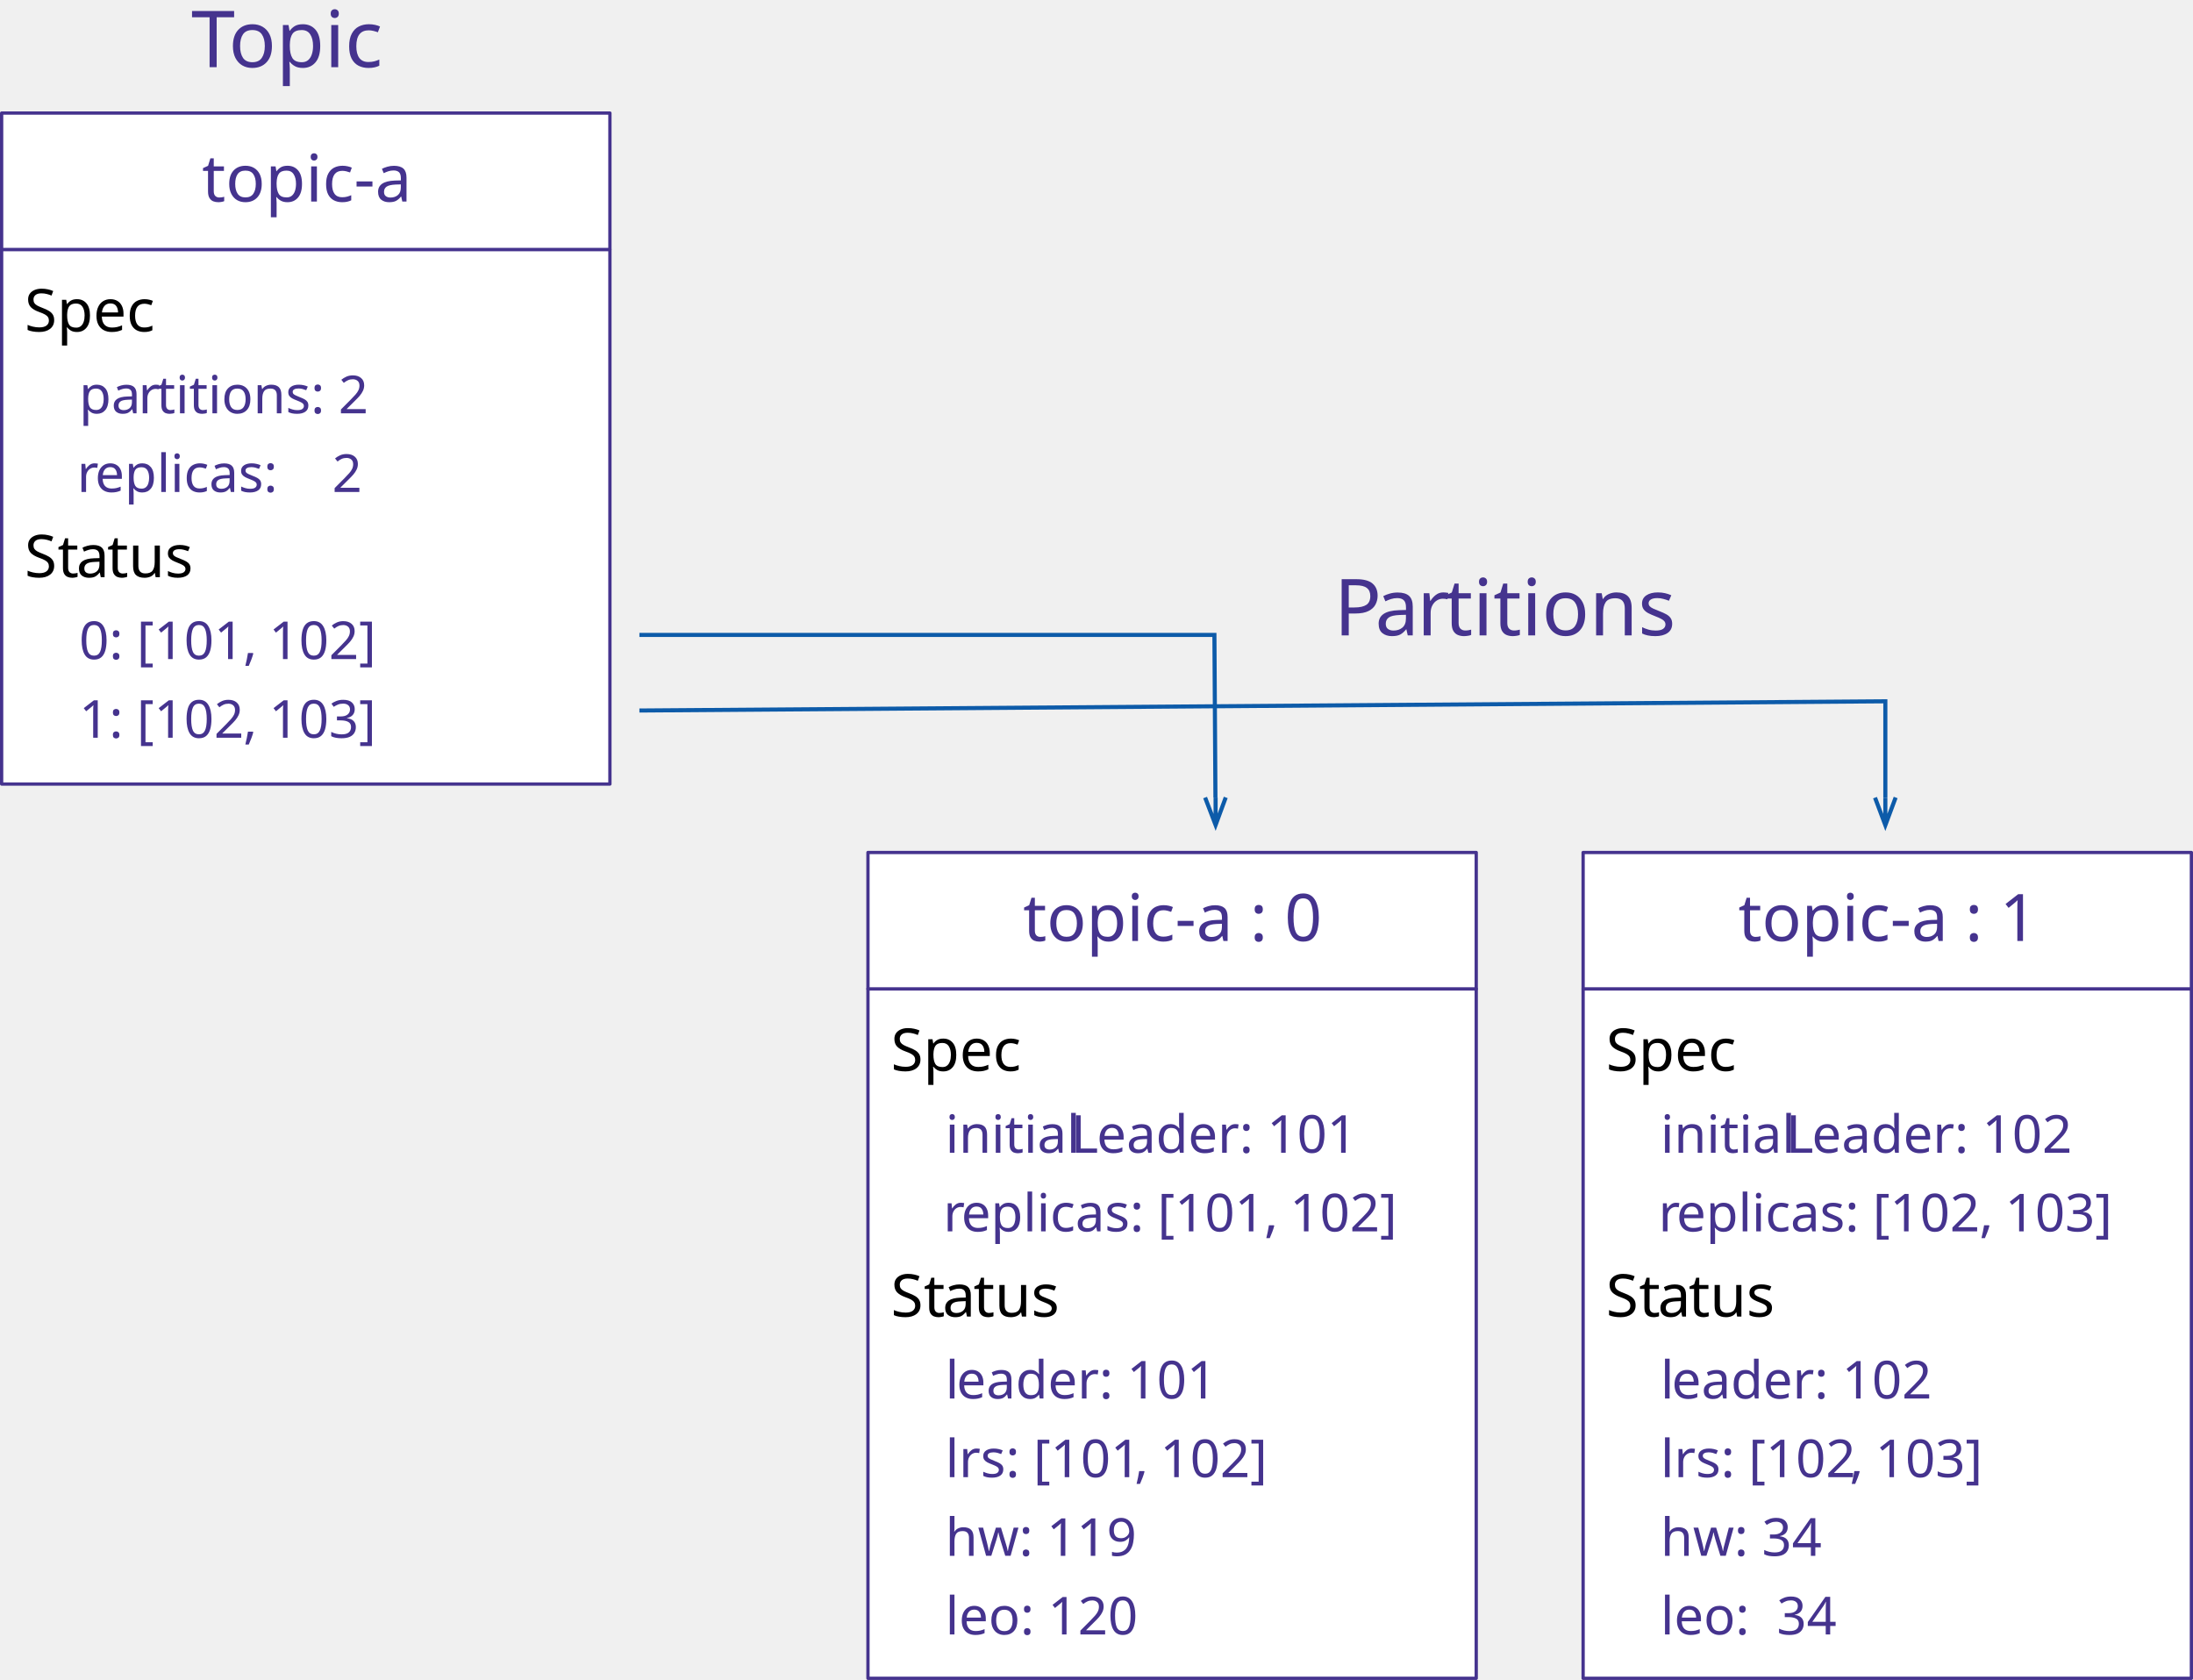
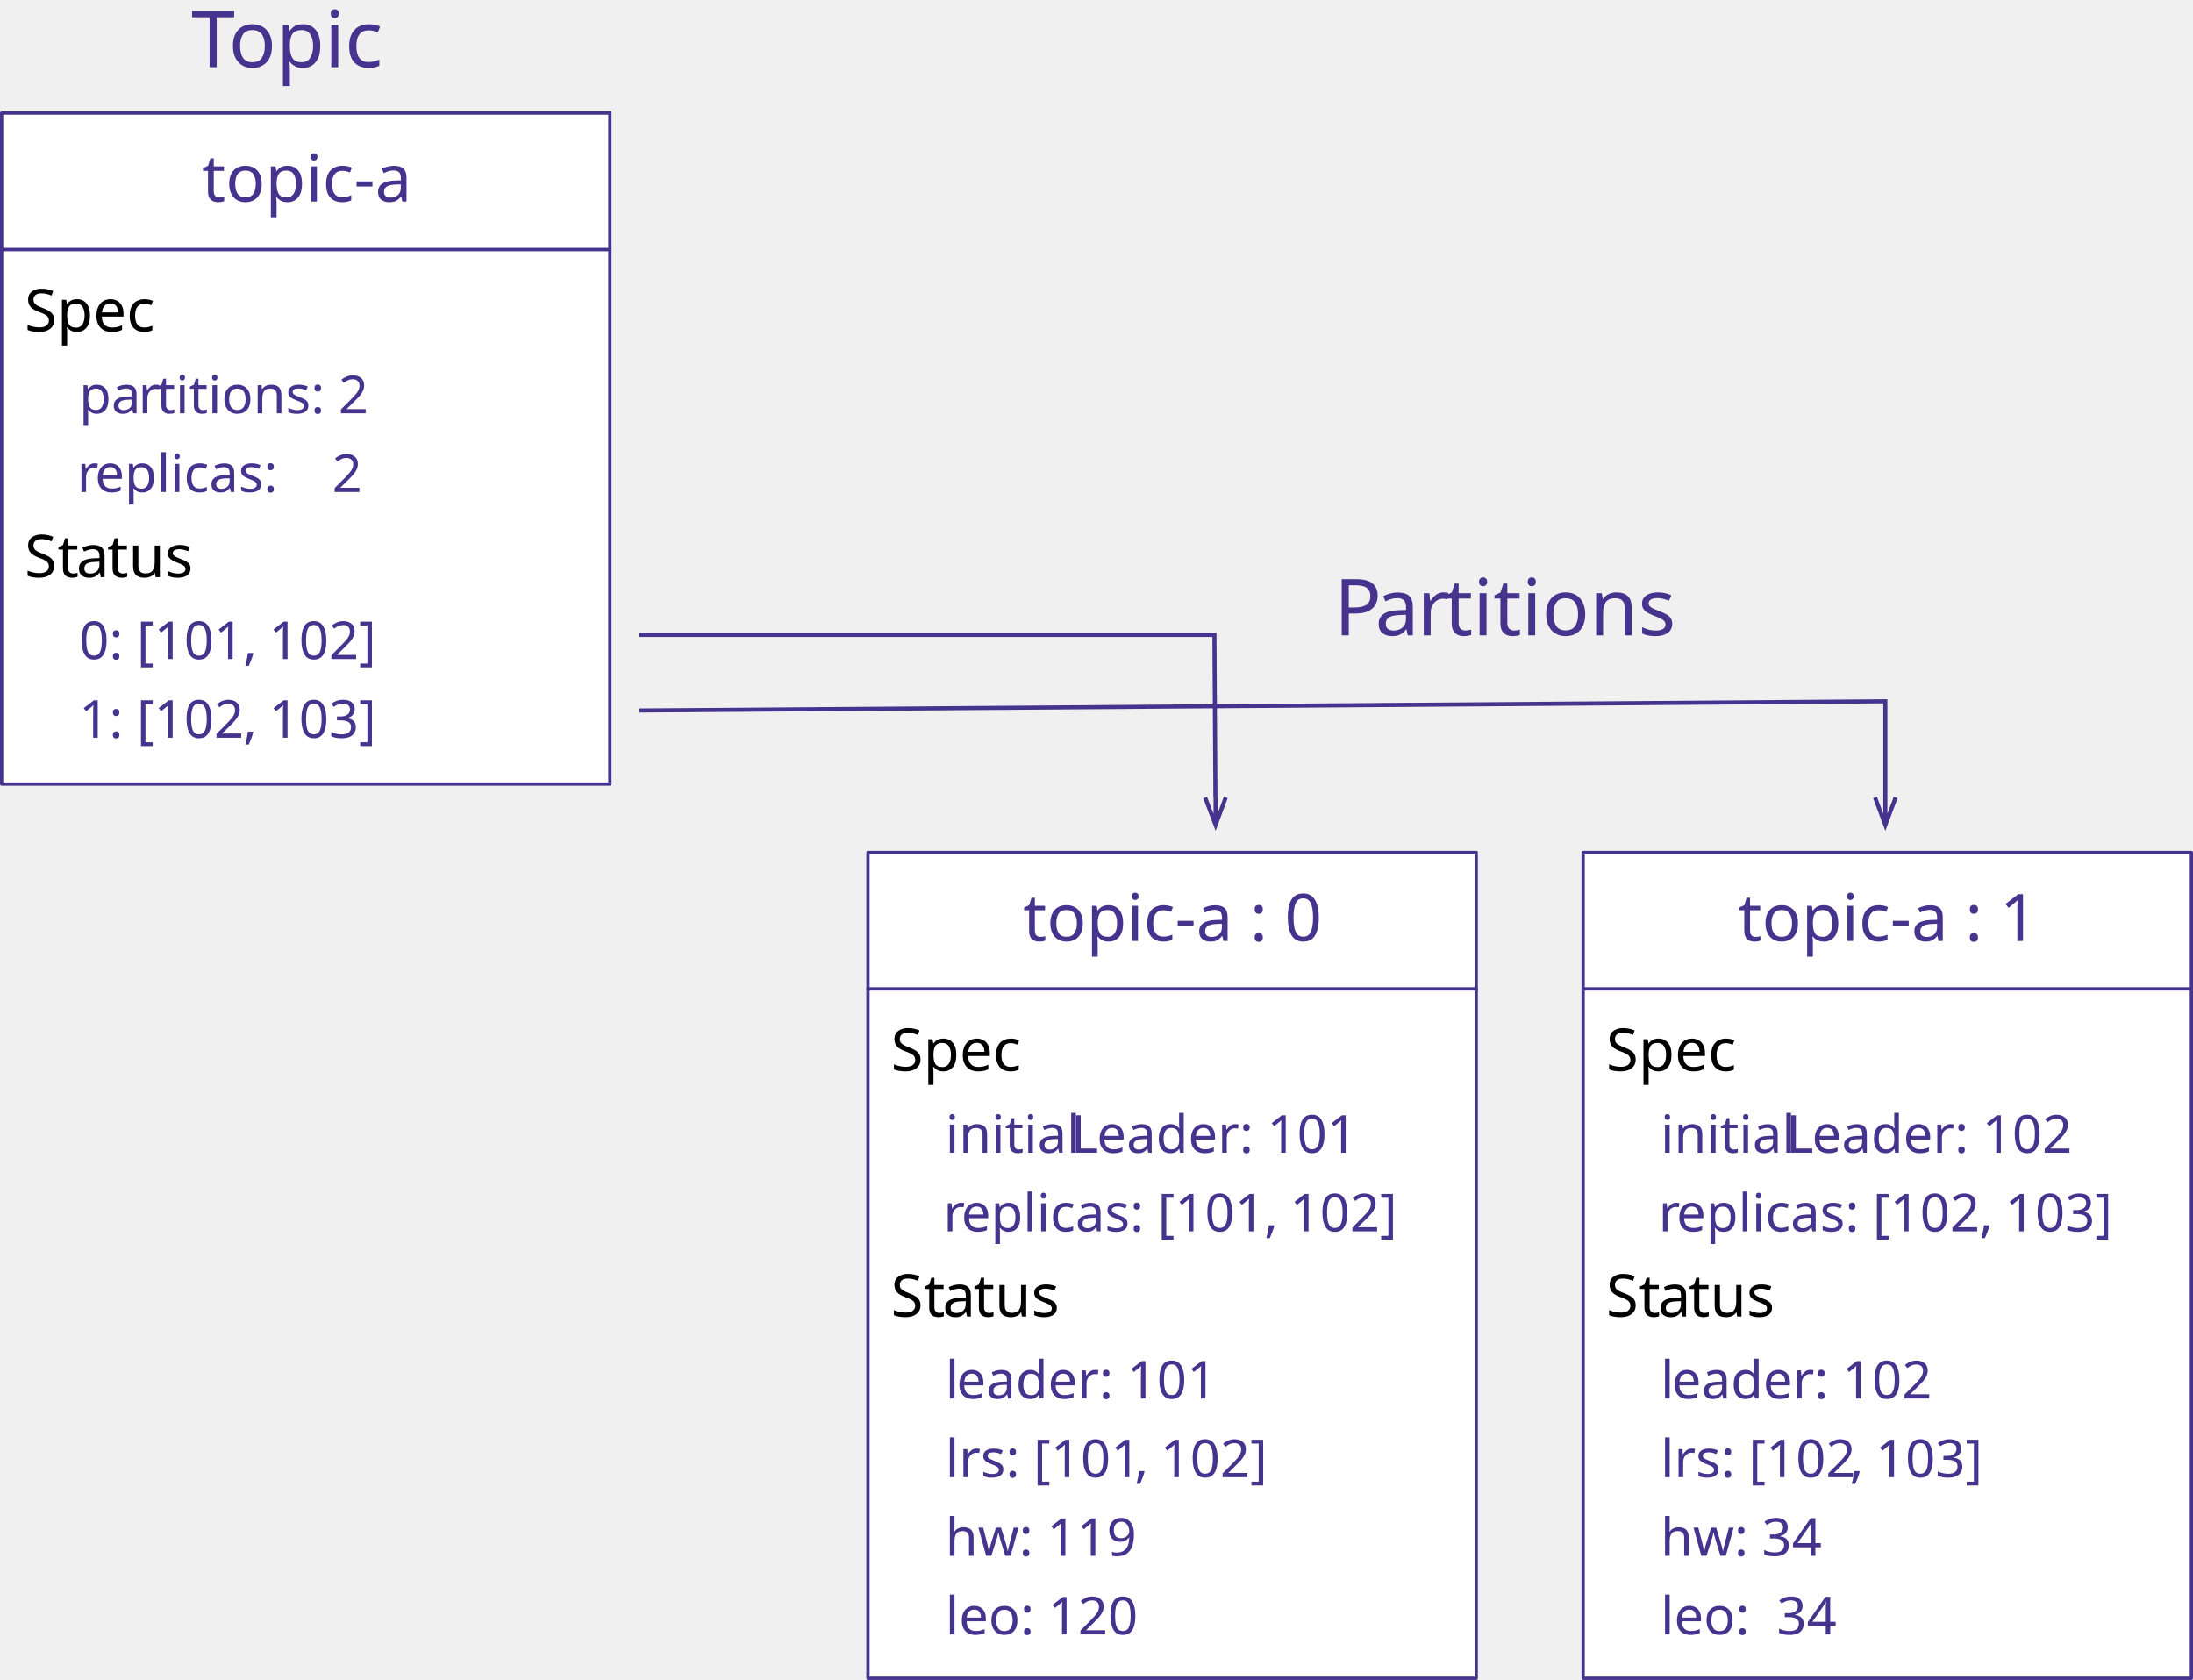
<svg xmlns="http://www.w3.org/2000/svg" id="Layer_1" data-name="Layer 1" viewBox="0 0 669.25 512.63">
  <defs>
-     <style>.cls-1,.cls-23,.cls-4{fill:none;}.cls-2{clip-path:url(#clip-path);}.cls-3{fill:#fff;}.cls-4{stroke:#45338e;stroke-linecap:round;stroke-linejoin:round;}.cls-5{font-size:18px;}.cls-12,.cls-24,.cls-26,.cls-5,.cls-6{font-family:AvenirNext-Regular, Avenir Next;}.cls-6{font-size:16px;}.cls-12,.cls-24,.cls-26,.cls-6{fill:#45338e;}.cls-7{letter-spacing:-0.01em;}.cls-8{letter-spacing:-0.02em;}.cls-9{letter-spacing:0em;}.cls-10{letter-spacing:-0.01em;}.cls-11{letter-spacing:-0.03em;}.cls-12{font-size:20px;}.cls-13{letter-spacing:-0.02em;}.cls-14{letter-spacing:-0.01em;}.cls-15{letter-spacing:-0.01em;}.cls-16{letter-spacing:0em;}.cls-17{letter-spacing:-0.01em;}.cls-18{letter-spacing:-0.03em;}.cls-19{letter-spacing:-0.02em;}.cls-20{letter-spacing:-0.03em;}.cls-21{letter-spacing:-0.01em;}.cls-22{letter-spacing:-0.01em;}.cls-23{stroke:#0d5ba9;stroke-miterlimit:10;stroke-width:1.25px;}.cls-24,.cls-26{font-size:24px;}.cls-24{letter-spacing:-0.09em;}.cls-25{letter-spacing:0em;}.cls-27{letter-spacing:-0.06em;}.cls-28{letter-spacing:0em;}.cls-29{letter-spacing:-0.01em;}</style>
-     <clipPath id="clip-path" transform="translate(-150.54 -97.2)">
-       <rect class="cls-1" x="150.42" y="88.57" width="670" height="522" />
+     <style>.cls-1,.cls-23,.cls-4{fill:none;}.cls-2{clip-path:url(#clip-path);}.cls-3{fill:#fff;}.cls-23,.cls-4{stroke:#45338e;}.cls-4{stroke-linecap:round;stroke-linejoin:round;}.cls-5{font-size:18px;}.cls-12,.cls-24,.cls-26,.cls-5,.cls-6{font-family:AvenirNext-Regular, Avenir Next;}.cls-6{font-size:16px;}.cls-12,.cls-24,.cls-26,.cls-6{fill:#45338e;}.cls-7{letter-spacing:-0.01em;}.cls-8{letter-spacing:-0.02em;}.cls-9{letter-spacing:0em;}.cls-10{letter-spacing:-0.01em;}.cls-11{letter-spacing:-0.03em;}.cls-12{font-size:20px;}.cls-13{letter-spacing:-0.02em;}.cls-14{letter-spacing:-0.01em;}.cls-15{letter-spacing:-0.01em;}.cls-16{letter-spacing:0em;}.cls-17{letter-spacing:-0.01em;}.cls-18{letter-spacing:-0.03em;}.cls-19{letter-spacing:-0.02em;}.cls-20{letter-spacing:-0.03em;}.cls-21{letter-spacing:-0.01em;}.cls-22{letter-spacing:-0.01em;}.cls-23{stroke-miterlimit:10;stroke-width:1.25px;}.cls-24,.cls-26{font-size:24px;}.cls-24{letter-spacing:-0.09em;}.cls-25{letter-spacing:0em;}.cls-27{letter-spacing:-0.06em;}.cls-28{letter-spacing:0em;}.cls-29{letter-spacing:-0.01em;}</style>
+     <clipPath id="clip-path" transform="translate(-141.21 -105.78)">
+       <rect class="cls-1" x="141.09" y="97.15" width="670" height="522" />
    </clipPath>
  </defs>
  <g class="cls-2">
    <rect class="cls-3" x="0.5" y="76.12" width="185.63" height="163.13" />
    <rect class="cls-4" x="0.5" y="76.12" width="185.63" height="163.13" />
    <text class="cls-5" transform="translate(7.5 101.12)">Spec</text>
    <text class="cls-6" transform="translate(7.5 126.12)">
      <tspan xml:space="preserve">    pa</tspan>
      <tspan class="cls-7" x="34.7" y="0">r</tspan>
      <tspan x="40.29" y="0">titions: 2</tspan>
    </text>
    <text class="cls-6" transform="translate(7.5 150.12)">
      <tspan xml:space="preserve">    </tspan>
      <tspan class="cls-8" x="16" y="0">r</tspan>
      <tspan x="21.49" y="0" xml:space="preserve">eplicas:    2</tspan>
    </text>
    <text class="cls-5" transform="translate(7.5 176.12)">
      <tspan class="cls-9">S</tspan>
      <tspan x="10.06" y="0">t</tspan>
      <tspan class="cls-10" x="15.77" y="0">a</tspan>
      <tspan x="25.2" y="0">tus</tspan>
    </text>
    <text class="cls-6" transform="translate(7.5 201.12)">
      <tspan xml:space="preserve">    0: [101</tspan>
      <tspan class="cls-11" x="66.72" y="0">,</tspan>
      <tspan x="70.4" y="0" xml:space="preserve"> 102]</tspan>
    </text>
    <text class="cls-6" transform="translate(7.5 225.12)">
      <tspan xml:space="preserve">    1: [102</tspan>
      <tspan class="cls-11" x="66.72" y="0">,</tspan>
      <tspan x="70.4" y="0" xml:space="preserve"> 103]</tspan>
    </text>
    <rect class="cls-3" x="0.5" y="34.5" width="185.63" height="41.63" />
    <rect class="cls-4" x="0.5" y="34.5" width="185.63" height="41.63" />
    <text class="cls-12" transform="translate(61.64 61.5)">topic-a</text>
    <rect class="cls-3" x="264.88" y="301.75" width="185.63" height="210.38" />
    <rect class="cls-4" x="264.88" y="301.75" width="185.63" height="210.38" />
-     <text class="cls-5" transform="translate(271.87 326.75)">Spec</text>
-     <text class="cls-6" transform="translate(271.87 351.75)">
+     <text class="cls-5" transform="translate(271.88 326.75)">Spec</text>
+     <text class="cls-6" transform="translate(271.88 351.75)">
      <tspan xml:space="preserve">    initial</tspan>
      <tspan class="cls-13" x="54.94" y="0">L</tspan>
      <tspan class="cls-14" x="62.83" y="0">e</tspan>
      <tspan x="71.9" y="0">ader: 101</tspan>
    </text>
-     <text class="cls-6" transform="translate(271.87 375.75)">
+     <text class="cls-6" transform="translate(271.88 375.75)">
      <tspan xml:space="preserve">    </tspan>
      <tspan class="cls-13" x="16" y="0">r</tspan>
      <tspan x="21.49" y="0">eplicas: [101</tspan>
      <tspan class="cls-11" x="113.92" y="0">,</tspan>
      <tspan x="117.6" y="0" xml:space="preserve"> 102]</tspan>
    </text>
-     <text class="cls-5" transform="translate(271.87 401.75)">
+     <text class="cls-5" transform="translate(271.88 401.75)">
      <tspan class="cls-15">S</tspan>
      <tspan class="cls-16" x="10.04" y="0">t</tspan>
      <tspan class="cls-17" x="15.75" y="0">a</tspan>
      <tspan x="25.2" y="0">tus</tspan>
    </text>
-     <text class="cls-6" transform="translate(271.87 426.75)">
+     <text class="cls-6" transform="translate(271.88 426.75)">
      <tspan xml:space="preserve">    l</tspan>
      <tspan class="cls-14" x="20.03" y="0">e</tspan>
      <tspan x="29.1" y="0">ader: 101</tspan>
    </text>
-     <text class="cls-6" transform="translate(271.87 450.75)">
+     <text class="cls-6" transform="translate(271.88 450.75)">
      <tspan xml:space="preserve">    lrs: [101</tspan>
      <tspan class="cls-18" x="74.33" y="0">,</tspan>
      <tspan x="78.01" y="0" xml:space="preserve"> 102]</tspan>
    </text>
-     <text class="cls-6" transform="translate(271.87 474.75)">
+     <text class="cls-6" transform="translate(271.88 474.75)">
      <tspan xml:space="preserve">    hw: 119</tspan>
    </text>
-     <text class="cls-6" transform="translate(271.87 498.75)">
+     <text class="cls-6" transform="translate(271.88 498.75)">
      <tspan xml:space="preserve">    leo: 120</tspan>
    </text>
    <rect class="cls-3" x="264.88" y="260.13" width="185.63" height="41.63" />
    <rect class="cls-4" x="264.88" y="260.13" width="185.63" height="41.63" />
    <text class="cls-12" transform="translate(312.22 287.13)">topic-a : 0</text>
    <rect class="cls-3" x="483.13" y="301.75" width="185.63" height="210.38" />
    <rect class="cls-4" x="483.13" y="301.75" width="185.63" height="210.38" />
-     <text class="cls-5" transform="translate(490.12 326.75)">Spec</text>
-     <text class="cls-6" transform="translate(490.12 351.75)">
+     <text class="cls-5" transform="translate(490.13 326.75)">Spec</text>
+     <text class="cls-6" transform="translate(490.13 351.75)">
      <tspan xml:space="preserve">    initial</tspan>
      <tspan class="cls-19" x="54.94" y="0">L</tspan>
      <tspan class="cls-14" x="62.82" y="0">e</tspan>
      <tspan x="71.89" y="0">ader: 102</tspan>
    </text>
-     <text class="cls-6" transform="translate(490.12 375.75)">
+     <text class="cls-6" transform="translate(490.13 375.75)">
      <tspan xml:space="preserve">    </tspan>
      <tspan class="cls-13" x="16" y="0">r</tspan>
      <tspan x="21.49" y="0">eplicas: [102</tspan>
      <tspan class="cls-20" x="113.92" y="0">,</tspan>
      <tspan x="117.61" y="0" xml:space="preserve"> 103]</tspan>
    </text>
-     <text class="cls-5" transform="translate(490.12 401.75)">
+     <text class="cls-5" transform="translate(490.13 401.75)">
      <tspan class="cls-21">S</tspan>
      <tspan x="10.06" y="0">t</tspan>
      <tspan class="cls-22" x="15.77" y="0">a</tspan>
      <tspan x="25.22" y="0">tus</tspan>
    </text>
-     <text class="cls-6" transform="translate(490.12 426.75)">
+     <text class="cls-6" transform="translate(490.13 426.75)">
      <tspan xml:space="preserve">    l</tspan>
      <tspan class="cls-14" x="20.03" y="0">e</tspan>
      <tspan x="29.1" y="0">ader: 102</tspan>
    </text>
-     <text class="cls-6" transform="translate(490.12 450.75)">
+     <text class="cls-6" transform="translate(490.13 450.75)">
      <tspan xml:space="preserve">    lrs: [102</tspan>
      <tspan class="cls-20" x="74.33" y="0">,</tspan>
      <tspan x="78.03" y="0" xml:space="preserve"> 103]</tspan>
    </text>
-     <text class="cls-6" transform="translate(490.12 474.75)">
+     <text class="cls-6" transform="translate(490.13 474.75)">
      <tspan xml:space="preserve">    hw: 34</tspan>
    </text>
-     <text class="cls-6" transform="translate(490.12 498.75)">
+     <text class="cls-6" transform="translate(490.13 498.75)">
      <tspan xml:space="preserve">    leo:  34</tspan>
    </text>
    <rect class="cls-3" x="483.13" y="260.13" width="185.63" height="41.63" />
    <rect class="cls-4" x="483.13" y="260.13" width="185.63" height="41.63" />
    <text class="cls-12" transform="translate(530.47 287.13)">topic-a : 1</text>
    <polyline class="cls-23" points="195.13 216.81 575.36 214 575.36 243.35" />
-     <path class="cls-23" d="M729.05,340.55,725.9,349l-3.15-8.4m3.15,8.4v-8.4" transform="translate(-150.54 -97.2)" />
-     <text class="cls-24" transform="translate(58.37 20.5)">T<tspan class="cls-25" x="11.4" y="0">opic</tspan>
+     <path class="cls-23" d="M719.72,349.13l-3.15,8.4-3.15-8.4m3.15,8.4v-8.4" transform="translate(-141.21 -105.78)" />
+     <text class="cls-24" transform="translate(58.38 20.5)">T<tspan class="cls-25" x="11.4" y="0">opic</tspan>
    </text>
-     <text class="cls-26" transform="translate(407.12 193.88)">
+     <text class="cls-26" transform="translate(407.13 193.88)">
      <tspan class="cls-27">P</tspan>
      <tspan class="cls-28" x="12.5" y="0">a</tspan>
      <tspan class="cls-29" x="25.32" y="0">r</tspan>
      <tspan x="33.7" y="0">titions</tspan>
    </text>
    <polyline class="cls-23" points="195.13 193.75 370.61 193.75 370.92 243.35" />
-     <path class="cls-23" d="M524.61,340.53l-3.1,8.42-3.2-8.38m3.2,8.38,0-8.4" transform="translate(-150.54 -97.2)" />
+     <path class="cls-23" d="M515.28,349.11l-3.1,8.42-3.2-8.38m3.2,8.38,0-8.4" transform="translate(-141.21 -105.78)" />
  </g>
</svg>
